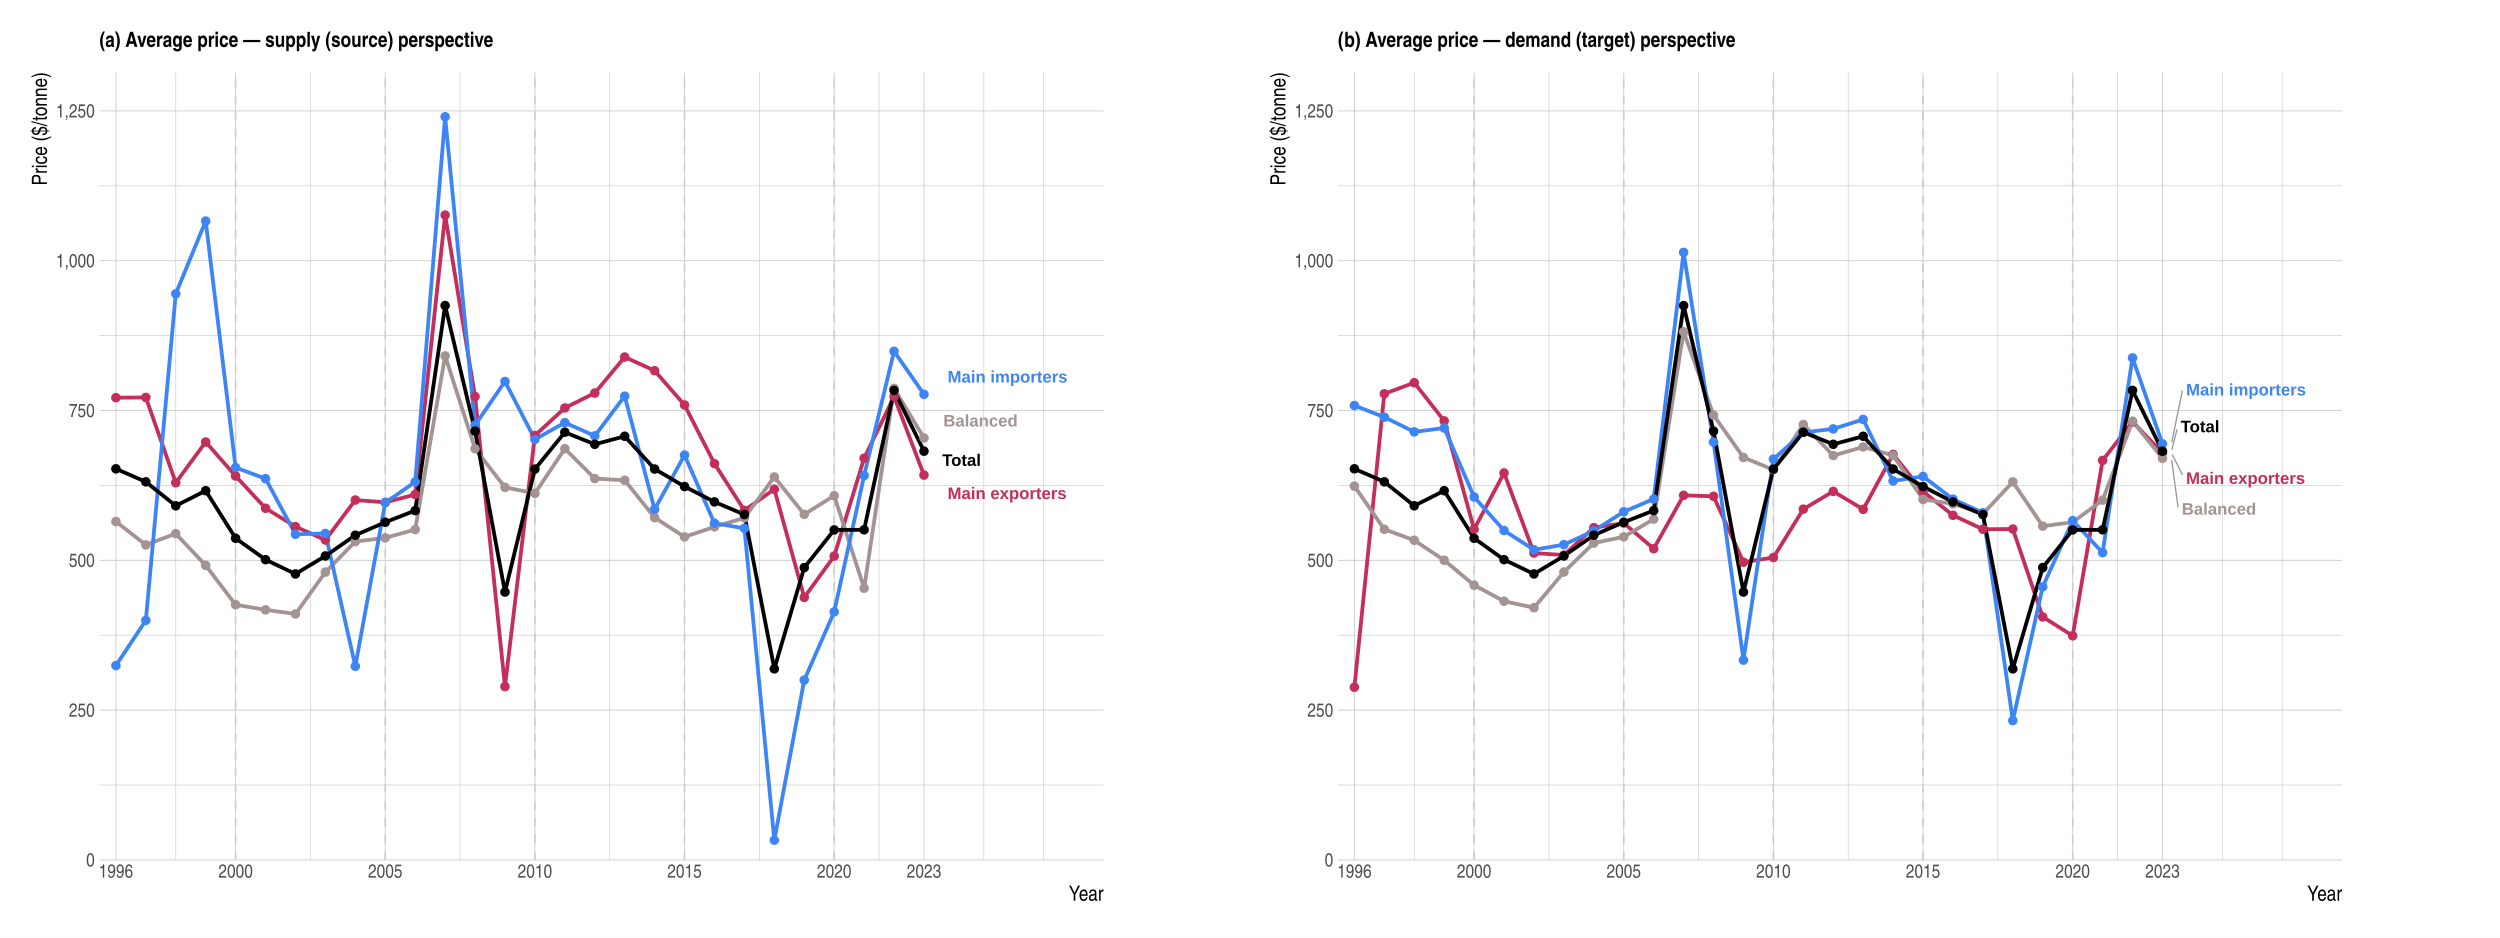
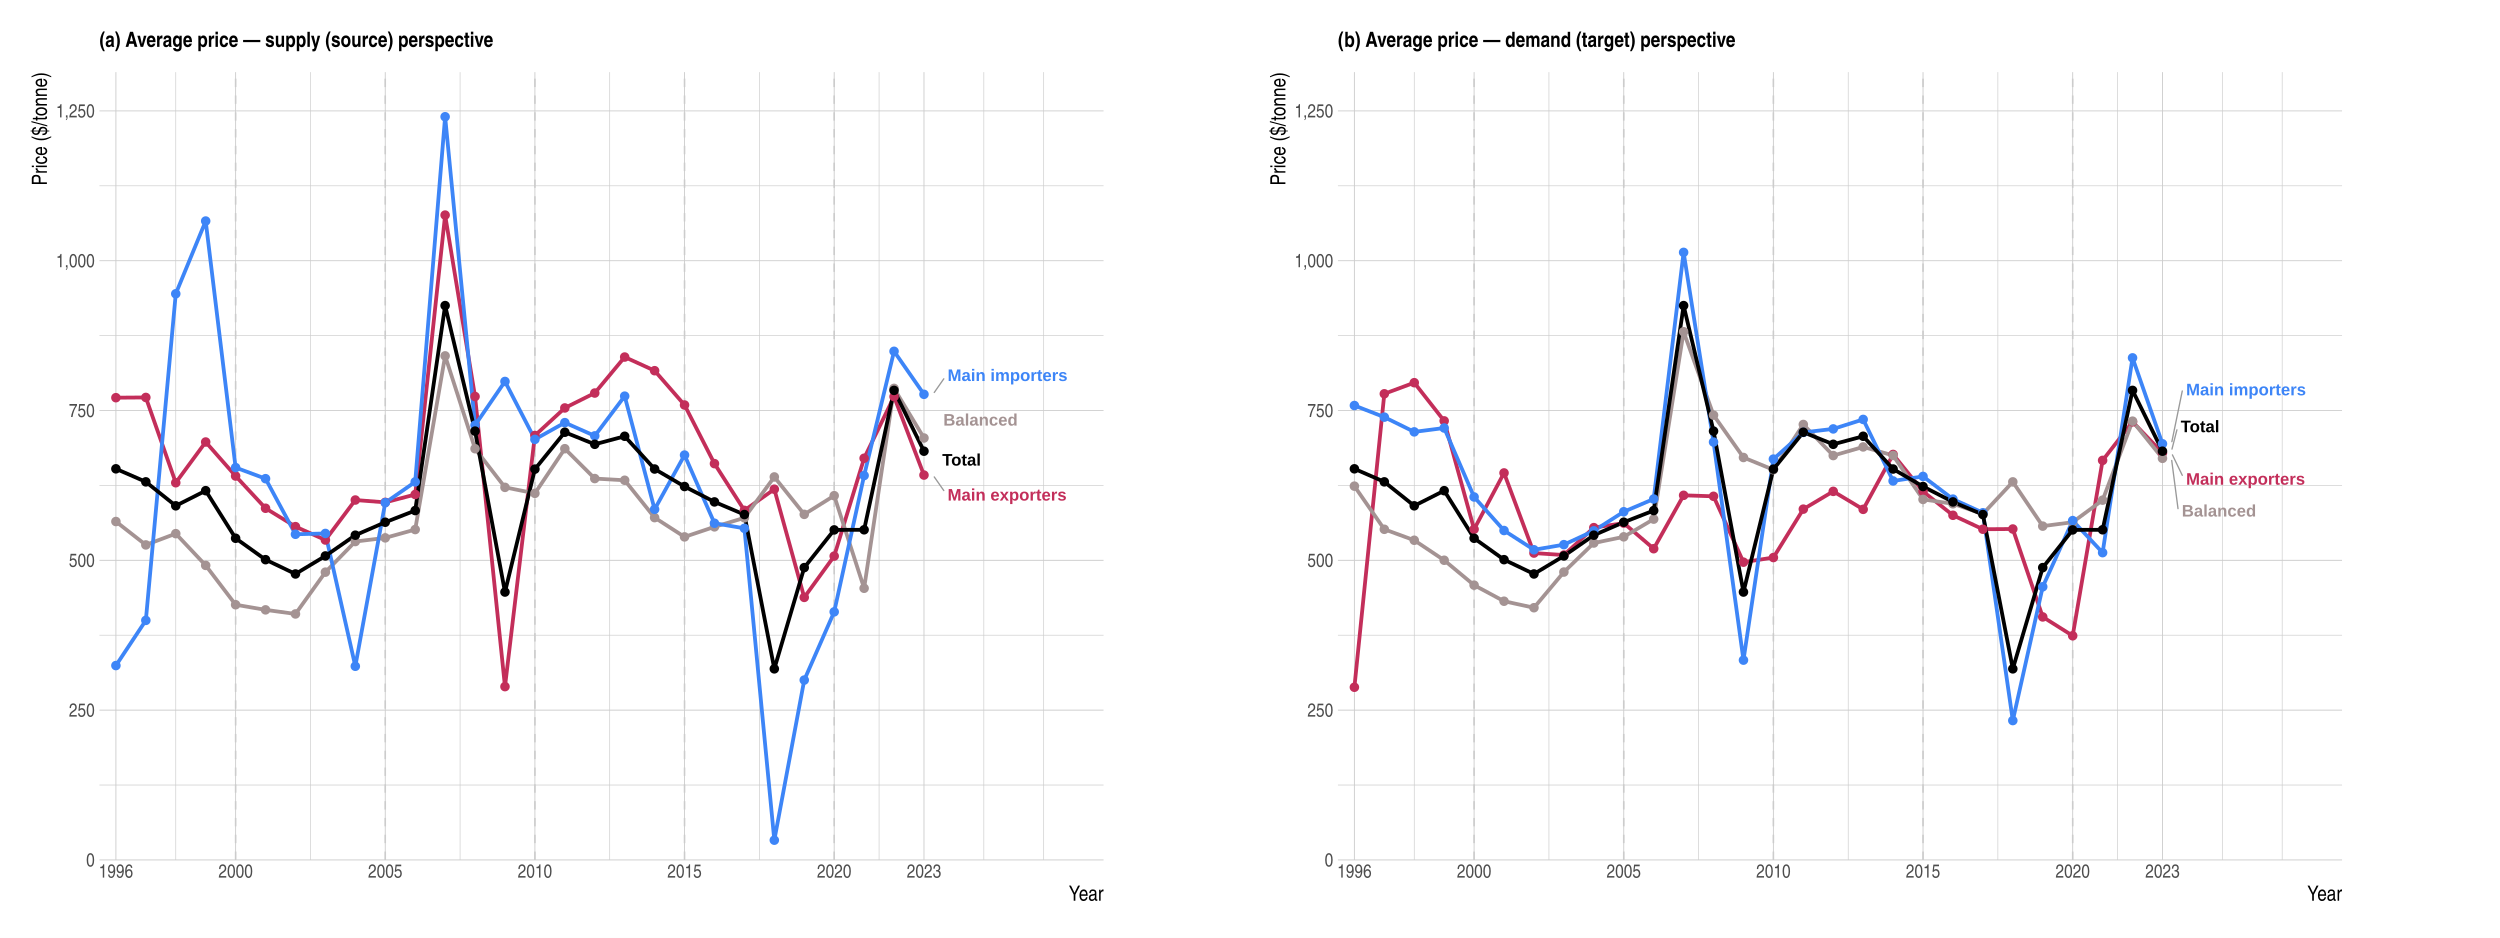
<svg xmlns="http://www.w3.org/2000/svg" class="svglite" width="1190.40pt" height="446.40pt" viewBox="0 0 1190.40 446.40">
  <defs>
    <style type="text/css">
    .svglite line, .svglite polyline, .svglite polygon, .svglite path, .svglite rect, .svglite circle {
      fill: none;
      stroke: #000000;
      stroke-linecap: round;
      stroke-linejoin: round;
      stroke-miterlimit: 10.00;
    }
    .svglite text {
      white-space: pre;
    }
  </style>
  </defs>
  <rect width="100%" height="100%" style="stroke: none; fill: #FFFFFF;" />
  <defs>
    <clipPath id="cpMC4wMHwxMTkwLjQwfDAuMDB8NDQ2LjQw">
      <rect x="0.00" y="0.00" width="1190.40" height="446.40" />
    </clipPath>
  </defs>
  <g clip-path="url(#cpMC4wMHwxMTkwLjQwfDAuMDB8NDQ2LjQw)">
    <rect x="0.00" y="0.00" width="1190.40" height="446.40" style="stroke-width: 1.07; stroke: #FFFFFF; fill: #FFFFFF;" />
  </g>
  <defs>
    <clipPath id="cpNDcuMzV8MTExNS4xOHwzNC4zNnw0MDkuNDY=">
      <rect x="47.35" y="34.36" width="1067.83" height="375.10" />
    </clipPath>
  </defs>
  <g clip-path="url(#cpNDcuMzV8MTExNS4xOHwzNC4zNnw0MDkuNDY=)">
</g>
  <g clip-path="url(#cpMC4wMHwxMTkwLjQwfDAuMDB8NDQ2LjQw)">
</g>
  <defs>
    <clipPath id="cpNS40OHw1OTUuMjB8NS40OHw0NDAuOTI=">
      <rect x="5.48" y="5.48" width="589.72" height="435.44" />
    </clipPath>
  </defs>
  <g clip-path="url(#cpNS40OHw1OTUuMjB8NS40OHw0NDAuOTI=)">
</g>
  <g clip-path="url(#cpMC4wMHwxMTkwLjQwfDAuMDB8NDQ2LjQw)">
</g>
  <defs>
    <clipPath id="cpNTk1LjIwfDExODQuOTJ8NS40OHw0NDAuOTI=">
      <rect x="595.20" y="5.48" width="589.72" height="435.44" />
    </clipPath>
  </defs>
  <g clip-path="url(#cpNTk1LjIwfDExODQuOTJ8NS40OHw0NDAuOTI=)">
</g>
  <g clip-path="url(#cpMC4wMHwxMTkwLjQwfDAuMDB8NDQ2LjQw)">
    <polyline points="47.35,373.80 525.46,373.80 " style="stroke-width: 0.32; stroke: #CCCCCC; stroke-linecap: butt;" />
    <polyline points="47.35,302.46 525.46,302.46 " style="stroke-width: 0.32; stroke: #CCCCCC; stroke-linecap: butt;" />
    <polyline points="47.35,231.13 525.46,231.13 " style="stroke-width: 0.32; stroke: #CCCCCC; stroke-linecap: butt;" />
    <polyline points="47.35,159.80 525.46,159.80 " style="stroke-width: 0.32; stroke: #CCCCCC; stroke-linecap: butt;" />
    <polyline points="47.35,88.47 525.46,88.47 " style="stroke-width: 0.32; stroke: #CCCCCC; stroke-linecap: butt;" />
    <polyline points="83.69,409.46 83.69,34.36 " style="stroke-width: 0.32; stroke: #CCCCCC; stroke-linecap: butt;" />
    <polyline points="147.82,409.46 147.82,34.36 " style="stroke-width: 0.32; stroke: #CCCCCC; stroke-linecap: butt;" />
    <polyline points="219.07,409.46 219.07,34.36 " style="stroke-width: 0.32; stroke: #CCCCCC; stroke-linecap: butt;" />
    <polyline points="290.32,409.46 290.32,34.36 " style="stroke-width: 0.32; stroke: #CCCCCC; stroke-linecap: butt;" />
    <polyline points="361.58,409.46 361.58,34.36 " style="stroke-width: 0.32; stroke: #CCCCCC; stroke-linecap: butt;" />
    <polyline points="418.58,409.46 418.58,34.36 " style="stroke-width: 0.32; stroke: #CCCCCC; stroke-linecap: butt;" />
    <polyline points="468.46,409.46 468.46,34.36 " style="stroke-width: 0.32; stroke: #CCCCCC; stroke-linecap: butt;" />
    <polyline points="496.96,409.46 496.96,34.36 " style="stroke-width: 0.32; stroke: #CCCCCC; stroke-linecap: butt;" />
    <polyline points="47.35,409.46 525.46,409.46 " style="stroke-width: 0.43; stroke: #CCCCCC; stroke-linecap: butt;" />
    <polyline points="47.35,338.13 525.46,338.13 " style="stroke-width: 0.43; stroke: #CCCCCC; stroke-linecap: butt;" />
    <polyline points="47.35,266.80 525.46,266.80 " style="stroke-width: 0.43; stroke: #CCCCCC; stroke-linecap: butt;" />
    <polyline points="47.35,195.47 525.46,195.47 " style="stroke-width: 0.43; stroke: #CCCCCC; stroke-linecap: butt;" />
    <polyline points="47.35,124.14 525.46,124.14 " style="stroke-width: 0.43; stroke: #CCCCCC; stroke-linecap: butt;" />
    <polyline points="47.35,52.80 525.46,52.80 " style="stroke-width: 0.43; stroke: #CCCCCC; stroke-linecap: butt;" />
    <polyline points="55.19,409.46 55.19,34.36 " style="stroke-width: 0.43; stroke: #CCCCCC; stroke-linecap: butt;" />
    <polyline points="112.19,409.46 112.19,34.36 " style="stroke-width: 0.43; stroke: #CCCCCC; stroke-linecap: butt;" />
    <polyline points="183.44,409.46 183.44,34.36 " style="stroke-width: 0.43; stroke: #CCCCCC; stroke-linecap: butt;" />
    <polyline points="254.70,409.46 254.70,34.36 " style="stroke-width: 0.43; stroke: #CCCCCC; stroke-linecap: butt;" />
    <polyline points="325.95,409.46 325.95,34.36 " style="stroke-width: 0.43; stroke: #CCCCCC; stroke-linecap: butt;" />
    <polyline points="397.21,409.46 397.21,34.36 " style="stroke-width: 0.43; stroke: #CCCCCC; stroke-linecap: butt;" />
    <polyline points="439.96,409.46 439.96,34.36 " style="stroke-width: 0.43; stroke: #CCCCCC; stroke-linecap: butt;" />
    <line x1="112.19" y1="409.46" x2="112.19" y2="34.36" style="stroke-width: 0.75; stroke: #CCCCCC; stroke-dasharray: 4.00,4.00; stroke-linecap: butt;" />
    <line x1="183.44" y1="409.46" x2="183.44" y2="34.36" style="stroke-width: 0.75; stroke: #CCCCCC; stroke-dasharray: 4.00,4.00; stroke-linecap: butt;" />
    <line x1="254.70" y1="409.46" x2="254.70" y2="34.36" style="stroke-width: 0.75; stroke: #CCCCCC; stroke-dasharray: 4.00,4.00; stroke-linecap: butt;" />
    <line x1="325.95" y1="409.46" x2="325.95" y2="34.36" style="stroke-width: 0.75; stroke: #CCCCCC; stroke-dasharray: 4.00,4.00; stroke-linecap: butt;" />
    <line x1="397.21" y1="409.46" x2="397.21" y2="34.36" style="stroke-width: 0.75; stroke: #CCCCCC; stroke-dasharray: 4.00,4.00; stroke-linecap: butt;" />
    <polyline points="55.19,189.36 69.44,189.25 83.69,229.86 97.94,210.47 112.19,226.67 126.44,242.01 140.69,250.76 154.94,257.13 169.19,238.09 183.44,239.21 197.70,235.46 211.95,102.42 226.20,188.80 240.45,326.94 254.70,207.36 268.95,194.25 283.20,187.15 297.45,170.01 311.70,176.51 325.95,192.85 340.20,220.76 354.45,243.02 368.70,232.94 382.95,284.45 397.21,264.80 411.46,218.20 425.71,188.87 439.96,226.21 " style="stroke-width: 1.81; stroke: #C32E5A; stroke-linecap: butt;" />
    <polyline points="55.19,248.33 69.44,259.47 83.69,254.10 97.94,269.22 112.19,287.95 126.44,290.39 140.69,292.34 154.94,272.44 169.19,257.86 183.44,256.11 197.70,252.15 211.95,169.45 226.20,213.66 240.45,232.06 254.70,234.91 268.95,213.65 283.20,227.87 297.45,228.68 311.70,246.47 325.95,255.65 340.20,250.87 354.45,246.57 368.70,227.10 382.95,244.92 397.21,236.02 411.46,280.11 425.71,184.93 439.96,208.56 " style="stroke-width: 1.81; stroke: #A49393; stroke-linecap: butt;" />
    <polyline points="55.19,316.91 69.44,295.40 83.69,139.89 97.94,105.25 112.19,222.64 126.44,227.93 140.69,254.40 154.94,254.01 169.19,317.25 183.44,239.35 197.70,229.46 211.95,55.59 226.20,202.44 240.45,181.64 254.70,209.22 268.95,201.24 283.20,207.55 297.45,188.63 311.70,242.53 325.95,216.69 340.20,249.15 354.45,251.56 368.70,400.06 382.95,323.82 397.21,291.34 411.46,226.43 425.71,167.28 439.96,187.76 " style="stroke-width: 1.81; stroke: #3D85F7; stroke-linecap: butt;" />
    <polyline points="55.19,223.23 69.44,229.44 83.69,240.85 97.94,233.64 112.19,256.30 126.44,266.49 140.69,273.30 154.94,264.72 169.19,254.84 183.44,248.67 197.70,243.11 211.95,145.51 226.20,205.28 240.45,281.91 254.70,223.38 268.95,205.81 283.20,211.56 297.45,207.73 311.70,223.33 325.95,231.66 340.20,238.99 354.45,245.01 368.70,318.48 382.95,270.27 397.21,252.32 411.46,252.26 425.71,185.89 439.96,214.84 " style="stroke-width: 1.81; stroke-linecap: butt;" />
    <circle cx="55.19" cy="189.36" r="2.27" style="stroke-width: 0.71; stroke: none; fill: #C32E5A;" />
    <circle cx="69.44" cy="189.25" r="2.27" style="stroke-width: 0.71; stroke: none; fill: #C32E5A;" />
    <circle cx="83.69" cy="229.86" r="2.27" style="stroke-width: 0.71; stroke: none; fill: #C32E5A;" />
    <circle cx="97.94" cy="210.47" r="2.27" style="stroke-width: 0.71; stroke: none; fill: #C32E5A;" />
    <circle cx="112.19" cy="226.67" r="2.27" style="stroke-width: 0.71; stroke: none; fill: #C32E5A;" />
    <circle cx="126.44" cy="242.01" r="2.27" style="stroke-width: 0.71; stroke: none; fill: #C32E5A;" />
    <circle cx="140.69" cy="250.76" r="2.27" style="stroke-width: 0.71; stroke: none; fill: #C32E5A;" />
    <circle cx="154.94" cy="257.13" r="2.27" style="stroke-width: 0.71; stroke: none; fill: #C32E5A;" />
    <circle cx="169.19" cy="238.09" r="2.27" style="stroke-width: 0.71; stroke: none; fill: #C32E5A;" />
    <circle cx="183.44" cy="239.21" r="2.27" style="stroke-width: 0.71; stroke: none; fill: #C32E5A;" />
    <circle cx="197.70" cy="235.46" r="2.27" style="stroke-width: 0.71; stroke: none; fill: #C32E5A;" />
    <circle cx="211.95" cy="102.42" r="2.27" style="stroke-width: 0.71; stroke: none; fill: #C32E5A;" />
    <circle cx="226.20" cy="188.80" r="2.27" style="stroke-width: 0.71; stroke: none; fill: #C32E5A;" />
    <circle cx="240.45" cy="326.94" r="2.27" style="stroke-width: 0.71; stroke: none; fill: #C32E5A;" />
    <circle cx="254.70" cy="207.36" r="2.27" style="stroke-width: 0.71; stroke: none; fill: #C32E5A;" />
    <circle cx="268.95" cy="194.25" r="2.27" style="stroke-width: 0.71; stroke: none; fill: #C32E5A;" />
    <circle cx="283.20" cy="187.15" r="2.27" style="stroke-width: 0.71; stroke: none; fill: #C32E5A;" />
    <circle cx="297.45" cy="170.01" r="2.27" style="stroke-width: 0.71; stroke: none; fill: #C32E5A;" />
    <circle cx="311.70" cy="176.51" r="2.27" style="stroke-width: 0.71; stroke: none; fill: #C32E5A;" />
    <circle cx="325.95" cy="192.85" r="2.27" style="stroke-width: 0.71; stroke: none; fill: #C32E5A;" />
    <circle cx="340.20" cy="220.76" r="2.27" style="stroke-width: 0.71; stroke: none; fill: #C32E5A;" />
    <circle cx="354.45" cy="243.02" r="2.27" style="stroke-width: 0.71; stroke: none; fill: #C32E5A;" />
    <circle cx="368.70" cy="232.94" r="2.27" style="stroke-width: 0.71; stroke: none; fill: #C32E5A;" />
    <circle cx="382.95" cy="284.45" r="2.27" style="stroke-width: 0.71; stroke: none; fill: #C32E5A;" />
    <circle cx="397.21" cy="264.80" r="2.27" style="stroke-width: 0.71; stroke: none; fill: #C32E5A;" />
    <circle cx="411.46" cy="218.20" r="2.27" style="stroke-width: 0.71; stroke: none; fill: #C32E5A;" />
    <circle cx="425.71" cy="188.87" r="2.27" style="stroke-width: 0.71; stroke: none; fill: #C32E5A;" />
    <circle cx="439.96" cy="226.21" r="2.27" style="stroke-width: 0.71; stroke: none; fill: #C32E5A;" />
    <circle cx="55.19" cy="248.33" r="2.27" style="stroke-width: 0.71; stroke: none; fill: #A49393;" />
    <circle cx="69.44" cy="259.47" r="2.27" style="stroke-width: 0.71; stroke: none; fill: #A49393;" />
    <circle cx="83.69" cy="254.10" r="2.27" style="stroke-width: 0.71; stroke: none; fill: #A49393;" />
    <circle cx="97.94" cy="269.22" r="2.27" style="stroke-width: 0.71; stroke: none; fill: #A49393;" />
    <circle cx="112.19" cy="287.95" r="2.27" style="stroke-width: 0.71; stroke: none; fill: #A49393;" />
    <circle cx="126.44" cy="290.39" r="2.27" style="stroke-width: 0.71; stroke: none; fill: #A49393;" />
    <circle cx="140.69" cy="292.34" r="2.27" style="stroke-width: 0.71; stroke: none; fill: #A49393;" />
    <circle cx="154.94" cy="272.44" r="2.27" style="stroke-width: 0.71; stroke: none; fill: #A49393;" />
    <circle cx="169.19" cy="257.86" r="2.27" style="stroke-width: 0.71; stroke: none; fill: #A49393;" />
    <circle cx="183.44" cy="256.11" r="2.27" style="stroke-width: 0.71; stroke: none; fill: #A49393;" />
    <circle cx="197.70" cy="252.15" r="2.27" style="stroke-width: 0.71; stroke: none; fill: #A49393;" />
    <circle cx="211.95" cy="169.45" r="2.27" style="stroke-width: 0.71; stroke: none; fill: #A49393;" />
    <circle cx="226.20" cy="213.66" r="2.27" style="stroke-width: 0.71; stroke: none; fill: #A49393;" />
    <circle cx="240.45" cy="232.06" r="2.27" style="stroke-width: 0.71; stroke: none; fill: #A49393;" />
    <circle cx="254.70" cy="234.91" r="2.27" style="stroke-width: 0.71; stroke: none; fill: #A49393;" />
    <circle cx="268.95" cy="213.65" r="2.27" style="stroke-width: 0.71; stroke: none; fill: #A49393;" />
    <circle cx="283.20" cy="227.87" r="2.27" style="stroke-width: 0.71; stroke: none; fill: #A49393;" />
    <circle cx="297.45" cy="228.68" r="2.27" style="stroke-width: 0.71; stroke: none; fill: #A49393;" />
    <circle cx="311.70" cy="246.47" r="2.27" style="stroke-width: 0.71; stroke: none; fill: #A49393;" />
    <circle cx="325.95" cy="255.65" r="2.27" style="stroke-width: 0.71; stroke: none; fill: #A49393;" />
    <circle cx="340.20" cy="250.87" r="2.27" style="stroke-width: 0.71; stroke: none; fill: #A49393;" />
    <circle cx="354.45" cy="246.57" r="2.27" style="stroke-width: 0.71; stroke: none; fill: #A49393;" />
    <circle cx="368.70" cy="227.10" r="2.27" style="stroke-width: 0.71; stroke: none; fill: #A49393;" />
    <circle cx="382.95" cy="244.92" r="2.27" style="stroke-width: 0.71; stroke: none; fill: #A49393;" />
    <circle cx="397.21" cy="236.02" r="2.27" style="stroke-width: 0.71; stroke: none; fill: #A49393;" />
    <circle cx="411.46" cy="280.11" r="2.27" style="stroke-width: 0.71; stroke: none; fill: #A49393;" />
    <circle cx="425.71" cy="184.93" r="2.27" style="stroke-width: 0.71; stroke: none; fill: #A49393;" />
    <circle cx="439.96" cy="208.56" r="2.27" style="stroke-width: 0.71; stroke: none; fill: #A49393;" />
    <circle cx="55.19" cy="316.91" r="2.27" style="stroke-width: 0.71; stroke: none; fill: #3D85F7;" />
    <circle cx="69.44" cy="295.40" r="2.27" style="stroke-width: 0.71; stroke: none; fill: #3D85F7;" />
    <circle cx="83.69" cy="139.89" r="2.27" style="stroke-width: 0.71; stroke: none; fill: #3D85F7;" />
    <circle cx="97.94" cy="105.25" r="2.27" style="stroke-width: 0.71; stroke: none; fill: #3D85F7;" />
    <circle cx="112.19" cy="222.64" r="2.27" style="stroke-width: 0.71; stroke: none; fill: #3D85F7;" />
    <circle cx="126.44" cy="227.93" r="2.27" style="stroke-width: 0.71; stroke: none; fill: #3D85F7;" />
    <circle cx="140.69" cy="254.40" r="2.27" style="stroke-width: 0.71; stroke: none; fill: #3D85F7;" />
    <circle cx="154.94" cy="254.01" r="2.27" style="stroke-width: 0.71; stroke: none; fill: #3D85F7;" />
    <circle cx="169.19" cy="317.25" r="2.27" style="stroke-width: 0.71; stroke: none; fill: #3D85F7;" />
    <circle cx="183.44" cy="239.35" r="2.27" style="stroke-width: 0.71; stroke: none; fill: #3D85F7;" />
    <circle cx="197.70" cy="229.46" r="2.27" style="stroke-width: 0.71; stroke: none; fill: #3D85F7;" />
    <circle cx="211.95" cy="55.59" r="2.27" style="stroke-width: 0.71; stroke: none; fill: #3D85F7;" />
    <circle cx="226.20" cy="202.44" r="2.27" style="stroke-width: 0.71; stroke: none; fill: #3D85F7;" />
    <circle cx="240.45" cy="181.64" r="2.27" style="stroke-width: 0.71; stroke: none; fill: #3D85F7;" />
    <circle cx="254.70" cy="209.22" r="2.27" style="stroke-width: 0.71; stroke: none; fill: #3D85F7;" />
    <circle cx="268.95" cy="201.24" r="2.27" style="stroke-width: 0.71; stroke: none; fill: #3D85F7;" />
    <circle cx="283.20" cy="207.55" r="2.27" style="stroke-width: 0.71; stroke: none; fill: #3D85F7;" />
    <circle cx="297.45" cy="188.63" r="2.27" style="stroke-width: 0.71; stroke: none; fill: #3D85F7;" />
    <circle cx="311.70" cy="242.53" r="2.27" style="stroke-width: 0.71; stroke: none; fill: #3D85F7;" />
    <circle cx="325.95" cy="216.69" r="2.27" style="stroke-width: 0.71; stroke: none; fill: #3D85F7;" />
    <circle cx="340.20" cy="249.15" r="2.27" style="stroke-width: 0.71; stroke: none; fill: #3D85F7;" />
    <circle cx="354.45" cy="251.56" r="2.27" style="stroke-width: 0.71; stroke: none; fill: #3D85F7;" />
    <circle cx="368.70" cy="400.06" r="2.27" style="stroke-width: 0.71; stroke: none; fill: #3D85F7;" />
    <circle cx="382.95" cy="323.82" r="2.27" style="stroke-width: 0.71; stroke: none; fill: #3D85F7;" />
    <circle cx="397.21" cy="291.34" r="2.27" style="stroke-width: 0.71; stroke: none; fill: #3D85F7;" />
    <circle cx="411.46" cy="226.43" r="2.27" style="stroke-width: 0.71; stroke: none; fill: #3D85F7;" />
    <circle cx="425.71" cy="167.28" r="2.27" style="stroke-width: 0.71; stroke: none; fill: #3D85F7;" />
    <circle cx="439.96" cy="187.76" r="2.27" style="stroke-width: 0.71; stroke: none; fill: #3D85F7;" />
    <circle cx="55.19" cy="223.23" r="2.27" style="stroke-width: 0.71; stroke: none; fill: #000000;" />
    <circle cx="69.44" cy="229.44" r="2.27" style="stroke-width: 0.71; stroke: none; fill: #000000;" />
    <circle cx="83.69" cy="240.85" r="2.27" style="stroke-width: 0.71; stroke: none; fill: #000000;" />
    <circle cx="97.94" cy="233.64" r="2.27" style="stroke-width: 0.71; stroke: none; fill: #000000;" />
    <circle cx="112.19" cy="256.30" r="2.27" style="stroke-width: 0.71; stroke: none; fill: #000000;" />
    <circle cx="126.44" cy="266.49" r="2.27" style="stroke-width: 0.71; stroke: none; fill: #000000;" />
    <circle cx="140.69" cy="273.30" r="2.27" style="stroke-width: 0.71; stroke: none; fill: #000000;" />
    <circle cx="154.94" cy="264.72" r="2.27" style="stroke-width: 0.71; stroke: none; fill: #000000;" />
    <circle cx="169.19" cy="254.84" r="2.27" style="stroke-width: 0.71; stroke: none; fill: #000000;" />
    <circle cx="183.44" cy="248.67" r="2.27" style="stroke-width: 0.71; stroke: none; fill: #000000;" />
    <circle cx="197.70" cy="243.11" r="2.27" style="stroke-width: 0.71; stroke: none; fill: #000000;" />
    <circle cx="211.95" cy="145.51" r="2.27" style="stroke-width: 0.71; stroke: none; fill: #000000;" />
    <circle cx="226.20" cy="205.28" r="2.27" style="stroke-width: 0.71; stroke: none; fill: #000000;" />
    <circle cx="240.45" cy="281.91" r="2.27" style="stroke-width: 0.71; stroke: none; fill: #000000;" />
    <circle cx="254.70" cy="223.38" r="2.27" style="stroke-width: 0.71; stroke: none; fill: #000000;" />
    <circle cx="268.95" cy="205.81" r="2.27" style="stroke-width: 0.71; stroke: none; fill: #000000;" />
    <circle cx="283.20" cy="211.56" r="2.27" style="stroke-width: 0.71; stroke: none; fill: #000000;" />
    <circle cx="297.45" cy="207.73" r="2.27" style="stroke-width: 0.71; stroke: none; fill: #000000;" />
    <circle cx="311.70" cy="223.33" r="2.27" style="stroke-width: 0.71; stroke: none; fill: #000000;" />
    <circle cx="325.95" cy="231.66" r="2.27" style="stroke-width: 0.71; stroke: none; fill: #000000;" />
    <circle cx="340.20" cy="238.99" r="2.27" style="stroke-width: 0.71; stroke: none; fill: #000000;" />
    <circle cx="354.45" cy="245.01" r="2.27" style="stroke-width: 0.71; stroke: none; fill: #000000;" />
    <circle cx="368.70" cy="318.48" r="2.27" style="stroke-width: 0.71; stroke: none; fill: #000000;" />
    <circle cx="382.95" cy="270.27" r="2.27" style="stroke-width: 0.71; stroke: none; fill: #000000;" />
    <circle cx="397.21" cy="252.32" r="2.27" style="stroke-width: 0.71; stroke: none; fill: #000000;" />
    <circle cx="411.46" cy="252.26" r="2.27" style="stroke-width: 0.71; stroke: none; fill: #000000;" />
    <circle cx="425.71" cy="185.89" r="2.27" style="stroke-width: 0.71; stroke: none; fill: #000000;" />
    <circle cx="439.96" cy="214.84" r="2.27" style="stroke-width: 0.71; stroke: none; fill: #000000;" />
-     <text x="451.19" y="237.62" style="font-size: 7.97px; font-weight: bold;fill: #C32E5A; font-family: &quot;Liberation Sans&quot;;" textLength="67.92px" lengthAdjust="spacingAndGlyphs">Main exporters</text>
-     <text x="449.16" y="203.08" style="font-size: 7.97px; font-weight: bold;fill: #A49393; font-family: &quot;Liberation Sans&quot;;" textLength="41.00px" lengthAdjust="spacingAndGlyphs">Balanced</text>
-     <text x="451.19" y="182.15" style="font-size: 7.97px; font-weight: bold;fill: #3D85F7; font-family: &quot;Liberation Sans&quot;;" textLength="68.41px" lengthAdjust="spacingAndGlyphs">Main importers</text>
-     <text x="448.64" y="221.84" style="font-size: 7.97px; font-weight: bold; font-family: &quot;Liberation Sans&quot;;" textLength="21.74px" lengthAdjust="spacingAndGlyphs">Total</text>
+     <line x1="449.39" y1="233.58" x2="444.86" y2="227.10" style="stroke-width: 0.64; stroke: #999999;" />
+     <line x1="449.39" y1="180.38" x2="444.86" y2="186.87" style="stroke-width: 0.64; stroke: #999999;" />
+     <text x="451.19" y="238.35" style="font-size: 7.97px; font-weight: bold;fill: #C32E5A; font-family: &quot;Liberation Sans&quot;;" textLength="67.92px" lengthAdjust="spacingAndGlyphs">Main exporters</text>
+     <text x="449.16" y="202.66" style="font-size: 7.97px; font-weight: bold;fill: #A49393; font-family: &quot;Liberation Sans&quot;;" textLength="41.00px" lengthAdjust="spacingAndGlyphs">Balanced</text>
+     <text x="451.19" y="181.42" style="font-size: 7.97px; font-weight: bold;fill: #3D85F7; font-family: &quot;Liberation Sans&quot;;" textLength="68.41px" lengthAdjust="spacingAndGlyphs">Main importers</text>
+     <text x="448.64" y="221.69" style="font-size: 7.97px; font-weight: bold; font-family: &quot;Liberation Sans&quot;;" textLength="21.74px" lengthAdjust="spacingAndGlyphs">Total</text>
    <text x="45.11" y="412.56" text-anchor="end" style="font-size: 9.00px;fill: #4D4D4D; font-family: &quot;Liberation Sans Narrow&quot;;" textLength="4.10px" lengthAdjust="spacingAndGlyphs">0</text>
    <text x="45.11" y="341.23" text-anchor="end" style="font-size: 9.00px;fill: #4D4D4D; font-family: &quot;Liberation Sans Narrow&quot;;" textLength="12.31px" lengthAdjust="spacingAndGlyphs">250</text>
    <text x="45.11" y="269.89" text-anchor="end" style="font-size: 9.00px;fill: #4D4D4D; font-family: &quot;Liberation Sans Narrow&quot;;" textLength="12.31px" lengthAdjust="spacingAndGlyphs">500</text>
    <text x="45.11" y="198.56" text-anchor="end" style="font-size: 9.00px;fill: #4D4D4D; font-family: &quot;Liberation Sans Narrow&quot;;" textLength="12.31px" lengthAdjust="spacingAndGlyphs">750</text>
    <text x="45.11" y="127.23" text-anchor="end" style="font-size: 9.00px;fill: #4D4D4D; font-family: &quot;Liberation Sans Narrow&quot;;" textLength="18.47px" lengthAdjust="spacingAndGlyphs">1,000</text>
    <text x="45.11" y="55.90" text-anchor="end" style="font-size: 9.00px;fill: #4D4D4D; font-family: &quot;Liberation Sans Narrow&quot;;" textLength="18.47px" lengthAdjust="spacingAndGlyphs">1,250</text>
    <text x="55.19" y="417.89" text-anchor="middle" style="font-size: 9.00px;fill: #4D4D4D; font-family: &quot;Liberation Sans Narrow&quot;;" textLength="16.42px" lengthAdjust="spacingAndGlyphs">1996</text>
    <text x="112.19" y="417.89" text-anchor="middle" style="font-size: 9.00px;fill: #4D4D4D; font-family: &quot;Liberation Sans Narrow&quot;;" textLength="16.42px" lengthAdjust="spacingAndGlyphs">2000</text>
    <text x="183.44" y="417.89" text-anchor="middle" style="font-size: 9.00px;fill: #4D4D4D; font-family: &quot;Liberation Sans Narrow&quot;;" textLength="16.42px" lengthAdjust="spacingAndGlyphs">2005</text>
    <text x="254.70" y="417.89" text-anchor="middle" style="font-size: 9.00px;fill: #4D4D4D; font-family: &quot;Liberation Sans Narrow&quot;;" textLength="16.42px" lengthAdjust="spacingAndGlyphs">2010</text>
    <text x="325.95" y="417.89" text-anchor="middle" style="font-size: 9.00px;fill: #4D4D4D; font-family: &quot;Liberation Sans Narrow&quot;;" textLength="16.42px" lengthAdjust="spacingAndGlyphs">2015</text>
    <text x="397.21" y="417.89" text-anchor="middle" style="font-size: 9.00px;fill: #4D4D4D; font-family: &quot;Liberation Sans Narrow&quot;;" textLength="16.42px" lengthAdjust="spacingAndGlyphs">2020</text>
    <text x="439.96" y="417.89" text-anchor="middle" style="font-size: 9.00px;fill: #4D4D4D; font-family: &quot;Liberation Sans Narrow&quot;;" textLength="16.42px" lengthAdjust="spacingAndGlyphs">2023</text>
    <text x="525.46" y="428.88" text-anchor="end" style="font-size: 10.00px; font-family: &quot;Liberation Sans Narrow&quot;;" textLength="16.57px" lengthAdjust="spacingAndGlyphs">Year</text>
    <text transform="translate(22.33,34.36) rotate(-90)" text-anchor="end" style="font-size: 10.00px; font-family: &quot;Liberation Sans Narrow&quot;;" textLength="53.78px" lengthAdjust="spacingAndGlyphs">Price ($/tonne)</text>
    <text x="47.35" y="22.33" style="font-size: 10.00px; font-weight: bold; font-family: &quot;Liberation Sans Narrow&quot;;" textLength="187.61px" lengthAdjust="spacingAndGlyphs">(a) Average price — supply (source) perspective</text>
    <polyline points="637.07,373.80 1115.18,373.80 " style="stroke-width: 0.32; stroke: #CCCCCC; stroke-linecap: butt;" />
    <polyline points="637.07,302.46 1115.18,302.46 " style="stroke-width: 0.32; stroke: #CCCCCC; stroke-linecap: butt;" />
    <polyline points="637.07,231.13 1115.18,231.13 " style="stroke-width: 0.32; stroke: #CCCCCC; stroke-linecap: butt;" />
    <polyline points="637.07,159.80 1115.18,159.80 " style="stroke-width: 0.32; stroke: #CCCCCC; stroke-linecap: butt;" />
    <polyline points="637.07,88.47 1115.18,88.47 " style="stroke-width: 0.32; stroke: #CCCCCC; stroke-linecap: butt;" />
    <polyline points="673.41,409.46 673.41,34.36 " style="stroke-width: 0.32; stroke: #CCCCCC; stroke-linecap: butt;" />
    <polyline points="737.54,409.46 737.54,34.36 " style="stroke-width: 0.32; stroke: #CCCCCC; stroke-linecap: butt;" />
    <polyline points="808.79,409.46 808.79,34.36 " style="stroke-width: 0.32; stroke: #CCCCCC; stroke-linecap: butt;" />
    <polyline points="880.05,409.46 880.05,34.36 " style="stroke-width: 0.32; stroke: #CCCCCC; stroke-linecap: butt;" />
    <polyline points="951.30,409.46 951.30,34.36 " style="stroke-width: 0.32; stroke: #CCCCCC; stroke-linecap: butt;" />
    <polyline points="1008.30,409.46 1008.30,34.36 " style="stroke-width: 0.32; stroke: #CCCCCC; stroke-linecap: butt;" />
    <polyline points="1058.18,409.46 1058.18,34.36 " style="stroke-width: 0.32; stroke: #CCCCCC; stroke-linecap: butt;" />
    <polyline points="1086.68,409.46 1086.68,34.36 " style="stroke-width: 0.32; stroke: #CCCCCC; stroke-linecap: butt;" />
    <polyline points="637.07,409.46 1115.18,409.46 " style="stroke-width: 0.43; stroke: #CCCCCC; stroke-linecap: butt;" />
    <polyline points="637.07,338.13 1115.18,338.13 " style="stroke-width: 0.43; stroke: #CCCCCC; stroke-linecap: butt;" />
    <polyline points="637.07,266.80 1115.18,266.80 " style="stroke-width: 0.43; stroke: #CCCCCC; stroke-linecap: butt;" />
    <polyline points="637.07,195.47 1115.18,195.47 " style="stroke-width: 0.43; stroke: #CCCCCC; stroke-linecap: butt;" />
    <polyline points="637.07,124.14 1115.18,124.14 " style="stroke-width: 0.43; stroke: #CCCCCC; stroke-linecap: butt;" />
    <polyline points="637.07,52.80 1115.18,52.80 " style="stroke-width: 0.43; stroke: #CCCCCC; stroke-linecap: butt;" />
    <polyline points="644.91,409.46 644.91,34.36 " style="stroke-width: 0.43; stroke: #CCCCCC; stroke-linecap: butt;" />
    <polyline points="701.91,409.46 701.91,34.36 " style="stroke-width: 0.43; stroke: #CCCCCC; stroke-linecap: butt;" />
    <polyline points="773.16,409.46 773.16,34.36 " style="stroke-width: 0.43; stroke: #CCCCCC; stroke-linecap: butt;" />
    <polyline points="844.42,409.46 844.42,34.36 " style="stroke-width: 0.43; stroke: #CCCCCC; stroke-linecap: butt;" />
    <polyline points="915.67,409.46 915.67,34.36 " style="stroke-width: 0.43; stroke: #CCCCCC; stroke-linecap: butt;" />
    <polyline points="986.93,409.46 986.93,34.36 " style="stroke-width: 0.43; stroke: #CCCCCC; stroke-linecap: butt;" />
    <polyline points="1029.68,409.46 1029.68,34.36 " style="stroke-width: 0.43; stroke: #CCCCCC; stroke-linecap: butt;" />
    <line x1="701.91" y1="409.46" x2="701.91" y2="34.36" style="stroke-width: 0.75; stroke: #CCCCCC; stroke-dasharray: 4.00,4.00; stroke-linecap: butt;" />
    <line x1="773.16" y1="409.46" x2="773.16" y2="34.36" style="stroke-width: 0.75; stroke: #CCCCCC; stroke-dasharray: 4.00,4.00; stroke-linecap: butt;" />
    <line x1="844.42" y1="409.46" x2="844.42" y2="34.36" style="stroke-width: 0.75; stroke: #CCCCCC; stroke-dasharray: 4.00,4.00; stroke-linecap: butt;" />
    <line x1="915.67" y1="409.46" x2="915.67" y2="34.36" style="stroke-width: 0.75; stroke: #CCCCCC; stroke-dasharray: 4.00,4.00; stroke-linecap: butt;" />
    <line x1="986.93" y1="409.46" x2="986.93" y2="34.36" style="stroke-width: 0.75; stroke: #CCCCCC; stroke-dasharray: 4.00,4.00; stroke-linecap: butt;" />
    <polyline points="644.91,327.24 659.16,187.51 673.41,182.22 687.66,200.41 701.91,252.01 716.16,225.19 730.41,263.35 744.66,264.29 758.91,251.24 773.16,249.08 787.42,261.27 801.67,235.85 815.92,236.32 830.17,267.69 844.42,265.48 858.67,242.43 872.92,233.97 887.17,242.53 901.42,216.39 915.67,234.02 929.92,245.36 944.17,252.00 958.42,251.89 972.67,293.76 986.93,302.73 1001.18,219.22 1015.43,200.87 1029.68,215.65 " style="stroke-width: 1.81; stroke: #C32E5A; stroke-linecap: butt;" />
    <polyline points="644.91,231.48 659.16,252.03 673.41,257.25 687.66,266.77 701.91,278.63 716.16,286.28 730.41,289.37 744.66,272.39 758.91,258.56 773.16,255.62 787.42,247.19 801.67,157.96 815.92,197.67 830.17,217.84 844.42,223.68 858.67,202.12 872.92,216.92 887.17,212.81 901.42,216.87 915.67,237.80 929.92,239.89 944.17,244.71 958.42,229.45 972.67,250.52 986.93,248.64 1001.18,238.15 1015.43,200.54 1029.68,218.24 " style="stroke-width: 1.81; stroke: #A49393; stroke-linecap: butt;" />
    <polyline points="644.91,193.09 659.16,198.63 673.41,205.64 687.66,203.80 701.91,236.64 716.16,252.61 730.41,261.78 744.66,259.34 758.91,252.76 773.16,243.67 787.42,237.60 801.67,120.17 815.92,210.49 830.17,314.33 844.42,218.61 858.67,205.90 872.92,204.23 887.17,199.71 901.42,229.01 915.67,226.85 929.92,237.66 944.17,244.16 958.42,343.10 972.67,279.40 986.93,247.90 1001.18,263.15 1015.43,170.40 1029.68,211.32 " style="stroke-width: 1.81; stroke: #3D85F7; stroke-linecap: butt;" />
    <polyline points="644.91,223.23 659.16,229.44 673.41,240.85 687.66,233.64 701.91,256.30 716.16,266.49 730.41,273.30 744.66,264.72 758.91,254.84 773.16,248.67 787.42,243.11 801.67,145.51 815.92,205.28 830.17,281.91 844.42,223.38 858.67,205.81 872.92,211.56 887.17,207.73 901.42,223.33 915.67,231.66 929.92,238.99 944.17,245.01 958.42,318.48 972.67,270.27 986.93,252.32 1001.18,252.26 1015.43,185.89 1029.68,214.84 " style="stroke-width: 1.81; stroke-linecap: butt;" />
    <circle cx="644.91" cy="327.24" r="2.27" style="stroke-width: 0.71; stroke: none; fill: #C32E5A;" />
    <circle cx="659.16" cy="187.51" r="2.27" style="stroke-width: 0.71; stroke: none; fill: #C32E5A;" />
    <circle cx="673.41" cy="182.22" r="2.27" style="stroke-width: 0.71; stroke: none; fill: #C32E5A;" />
    <circle cx="687.66" cy="200.41" r="2.27" style="stroke-width: 0.71; stroke: none; fill: #C32E5A;" />
    <circle cx="701.91" cy="252.01" r="2.27" style="stroke-width: 0.71; stroke: none; fill: #C32E5A;" />
    <circle cx="716.16" cy="225.19" r="2.27" style="stroke-width: 0.71; stroke: none; fill: #C32E5A;" />
    <circle cx="730.41" cy="263.35" r="2.27" style="stroke-width: 0.71; stroke: none; fill: #C32E5A;" />
    <circle cx="744.66" cy="264.29" r="2.27" style="stroke-width: 0.71; stroke: none; fill: #C32E5A;" />
    <circle cx="758.91" cy="251.24" r="2.27" style="stroke-width: 0.71; stroke: none; fill: #C32E5A;" />
    <circle cx="773.16" cy="249.08" r="2.27" style="stroke-width: 0.71; stroke: none; fill: #C32E5A;" />
    <circle cx="787.42" cy="261.27" r="2.27" style="stroke-width: 0.71; stroke: none; fill: #C32E5A;" />
    <circle cx="801.67" cy="235.85" r="2.27" style="stroke-width: 0.71; stroke: none; fill: #C32E5A;" />
    <circle cx="815.92" cy="236.32" r="2.27" style="stroke-width: 0.71; stroke: none; fill: #C32E5A;" />
    <circle cx="830.17" cy="267.69" r="2.27" style="stroke-width: 0.71; stroke: none; fill: #C32E5A;" />
    <circle cx="844.42" cy="265.48" r="2.27" style="stroke-width: 0.71; stroke: none; fill: #C32E5A;" />
    <circle cx="858.67" cy="242.43" r="2.27" style="stroke-width: 0.71; stroke: none; fill: #C32E5A;" />
    <circle cx="872.92" cy="233.97" r="2.27" style="stroke-width: 0.71; stroke: none; fill: #C32E5A;" />
    <circle cx="887.17" cy="242.53" r="2.27" style="stroke-width: 0.71; stroke: none; fill: #C32E5A;" />
    <circle cx="901.42" cy="216.39" r="2.27" style="stroke-width: 0.71; stroke: none; fill: #C32E5A;" />
    <circle cx="915.67" cy="234.02" r="2.27" style="stroke-width: 0.71; stroke: none; fill: #C32E5A;" />
    <circle cx="929.92" cy="245.36" r="2.27" style="stroke-width: 0.71; stroke: none; fill: #C32E5A;" />
    <circle cx="944.17" cy="252.00" r="2.27" style="stroke-width: 0.71; stroke: none; fill: #C32E5A;" />
    <circle cx="958.42" cy="251.89" r="2.27" style="stroke-width: 0.71; stroke: none; fill: #C32E5A;" />
    <circle cx="972.67" cy="293.76" r="2.27" style="stroke-width: 0.71; stroke: none; fill: #C32E5A;" />
    <circle cx="986.93" cy="302.73" r="2.27" style="stroke-width: 0.71; stroke: none; fill: #C32E5A;" />
    <circle cx="1001.18" cy="219.22" r="2.27" style="stroke-width: 0.71; stroke: none; fill: #C32E5A;" />
    <circle cx="1015.43" cy="200.87" r="2.27" style="stroke-width: 0.71; stroke: none; fill: #C32E5A;" />
    <circle cx="1029.68" cy="215.65" r="2.27" style="stroke-width: 0.71; stroke: none; fill: #C32E5A;" />
    <circle cx="644.91" cy="231.48" r="2.27" style="stroke-width: 0.71; stroke: none; fill: #A49393;" />
    <circle cx="659.16" cy="252.03" r="2.27" style="stroke-width: 0.71; stroke: none; fill: #A49393;" />
    <circle cx="673.41" cy="257.25" r="2.27" style="stroke-width: 0.71; stroke: none; fill: #A49393;" />
    <circle cx="687.66" cy="266.77" r="2.27" style="stroke-width: 0.71; stroke: none; fill: #A49393;" />
    <circle cx="701.91" cy="278.63" r="2.27" style="stroke-width: 0.71; stroke: none; fill: #A49393;" />
    <circle cx="716.16" cy="286.28" r="2.27" style="stroke-width: 0.71; stroke: none; fill: #A49393;" />
    <circle cx="730.41" cy="289.37" r="2.27" style="stroke-width: 0.71; stroke: none; fill: #A49393;" />
    <circle cx="744.66" cy="272.39" r="2.27" style="stroke-width: 0.71; stroke: none; fill: #A49393;" />
    <circle cx="758.91" cy="258.56" r="2.27" style="stroke-width: 0.71; stroke: none; fill: #A49393;" />
    <circle cx="773.16" cy="255.62" r="2.27" style="stroke-width: 0.71; stroke: none; fill: #A49393;" />
    <circle cx="787.42" cy="247.19" r="2.27" style="stroke-width: 0.71; stroke: none; fill: #A49393;" />
    <circle cx="801.67" cy="157.96" r="2.27" style="stroke-width: 0.71; stroke: none; fill: #A49393;" />
    <circle cx="815.92" cy="197.67" r="2.27" style="stroke-width: 0.71; stroke: none; fill: #A49393;" />
    <circle cx="830.17" cy="217.84" r="2.27" style="stroke-width: 0.71; stroke: none; fill: #A49393;" />
    <circle cx="844.42" cy="223.68" r="2.27" style="stroke-width: 0.71; stroke: none; fill: #A49393;" />
    <circle cx="858.67" cy="202.12" r="2.27" style="stroke-width: 0.71; stroke: none; fill: #A49393;" />
    <circle cx="872.92" cy="216.92" r="2.27" style="stroke-width: 0.71; stroke: none; fill: #A49393;" />
    <circle cx="887.17" cy="212.81" r="2.27" style="stroke-width: 0.71; stroke: none; fill: #A49393;" />
    <circle cx="901.42" cy="216.87" r="2.27" style="stroke-width: 0.71; stroke: none; fill: #A49393;" />
    <circle cx="915.67" cy="237.80" r="2.27" style="stroke-width: 0.71; stroke: none; fill: #A49393;" />
    <circle cx="929.92" cy="239.89" r="2.27" style="stroke-width: 0.71; stroke: none; fill: #A49393;" />
    <circle cx="944.17" cy="244.71" r="2.27" style="stroke-width: 0.71; stroke: none; fill: #A49393;" />
    <circle cx="958.42" cy="229.45" r="2.27" style="stroke-width: 0.71; stroke: none; fill: #A49393;" />
    <circle cx="972.67" cy="250.52" r="2.27" style="stroke-width: 0.71; stroke: none; fill: #A49393;" />
    <circle cx="986.93" cy="248.64" r="2.27" style="stroke-width: 0.71; stroke: none; fill: #A49393;" />
    <circle cx="1001.18" cy="238.15" r="2.27" style="stroke-width: 0.71; stroke: none; fill: #A49393;" />
    <circle cx="1015.43" cy="200.54" r="2.27" style="stroke-width: 0.71; stroke: none; fill: #A49393;" />
    <circle cx="1029.68" cy="218.24" r="2.27" style="stroke-width: 0.71; stroke: none; fill: #A49393;" />
    <circle cx="644.91" cy="193.09" r="2.27" style="stroke-width: 0.71; stroke: none; fill: #3D85F7;" />
    <circle cx="659.16" cy="198.63" r="2.27" style="stroke-width: 0.71; stroke: none; fill: #3D85F7;" />
    <circle cx="673.41" cy="205.64" r="2.27" style="stroke-width: 0.71; stroke: none; fill: #3D85F7;" />
    <circle cx="687.66" cy="203.80" r="2.27" style="stroke-width: 0.71; stroke: none; fill: #3D85F7;" />
    <circle cx="701.91" cy="236.64" r="2.27" style="stroke-width: 0.71; stroke: none; fill: #3D85F7;" />
    <circle cx="716.16" cy="252.61" r="2.27" style="stroke-width: 0.71; stroke: none; fill: #3D85F7;" />
    <circle cx="730.41" cy="261.78" r="2.27" style="stroke-width: 0.71; stroke: none; fill: #3D85F7;" />
    <circle cx="744.66" cy="259.34" r="2.27" style="stroke-width: 0.71; stroke: none; fill: #3D85F7;" />
    <circle cx="758.91" cy="252.76" r="2.27" style="stroke-width: 0.71; stroke: none; fill: #3D85F7;" />
    <circle cx="773.16" cy="243.67" r="2.27" style="stroke-width: 0.71; stroke: none; fill: #3D85F7;" />
    <circle cx="787.42" cy="237.60" r="2.27" style="stroke-width: 0.71; stroke: none; fill: #3D85F7;" />
    <circle cx="801.67" cy="120.17" r="2.27" style="stroke-width: 0.71; stroke: none; fill: #3D85F7;" />
    <circle cx="815.92" cy="210.49" r="2.27" style="stroke-width: 0.71; stroke: none; fill: #3D85F7;" />
    <circle cx="830.17" cy="314.33" r="2.27" style="stroke-width: 0.71; stroke: none; fill: #3D85F7;" />
    <circle cx="844.42" cy="218.61" r="2.27" style="stroke-width: 0.71; stroke: none; fill: #3D85F7;" />
    <circle cx="858.67" cy="205.90" r="2.27" style="stroke-width: 0.71; stroke: none; fill: #3D85F7;" />
    <circle cx="872.92" cy="204.23" r="2.27" style="stroke-width: 0.71; stroke: none; fill: #3D85F7;" />
    <circle cx="887.17" cy="199.71" r="2.27" style="stroke-width: 0.71; stroke: none; fill: #3D85F7;" />
    <circle cx="901.42" cy="229.01" r="2.27" style="stroke-width: 0.71; stroke: none; fill: #3D85F7;" />
    <circle cx="915.67" cy="226.85" r="2.27" style="stroke-width: 0.71; stroke: none; fill: #3D85F7;" />
    <circle cx="929.92" cy="237.66" r="2.27" style="stroke-width: 0.71; stroke: none; fill: #3D85F7;" />
    <circle cx="944.17" cy="244.16" r="2.27" style="stroke-width: 0.71; stroke: none; fill: #3D85F7;" />
    <circle cx="958.42" cy="343.10" r="2.27" style="stroke-width: 0.71; stroke: none; fill: #3D85F7;" />
    <circle cx="972.67" cy="279.40" r="2.27" style="stroke-width: 0.71; stroke: none; fill: #3D85F7;" />
    <circle cx="986.93" cy="247.90" r="2.27" style="stroke-width: 0.71; stroke: none; fill: #3D85F7;" />
    <circle cx="1001.18" cy="263.15" r="2.27" style="stroke-width: 0.71; stroke: none; fill: #3D85F7;" />
    <circle cx="1015.43" cy="170.40" r="2.27" style="stroke-width: 0.71; stroke: none; fill: #3D85F7;" />
    <circle cx="1029.68" cy="211.32" r="2.27" style="stroke-width: 0.71; stroke: none; fill: #3D85F7;" />
    <circle cx="644.91" cy="223.23" r="2.27" style="stroke-width: 0.71; stroke: none; fill: #000000;" />
    <circle cx="659.16" cy="229.44" r="2.27" style="stroke-width: 0.71; stroke: none; fill: #000000;" />
    <circle cx="673.41" cy="240.85" r="2.27" style="stroke-width: 0.71; stroke: none; fill: #000000;" />
    <circle cx="687.66" cy="233.64" r="2.27" style="stroke-width: 0.71; stroke: none; fill: #000000;" />
    <circle cx="701.91" cy="256.30" r="2.27" style="stroke-width: 0.71; stroke: none; fill: #000000;" />
    <circle cx="716.16" cy="266.49" r="2.27" style="stroke-width: 0.71; stroke: none; fill: #000000;" />
    <circle cx="730.41" cy="273.30" r="2.27" style="stroke-width: 0.71; stroke: none; fill: #000000;" />
    <circle cx="744.66" cy="264.72" r="2.27" style="stroke-width: 0.71; stroke: none; fill: #000000;" />
    <circle cx="758.91" cy="254.84" r="2.27" style="stroke-width: 0.71; stroke: none; fill: #000000;" />
    <circle cx="773.16" cy="248.67" r="2.27" style="stroke-width: 0.71; stroke: none; fill: #000000;" />
    <circle cx="787.42" cy="243.11" r="2.27" style="stroke-width: 0.71; stroke: none; fill: #000000;" />
    <circle cx="801.67" cy="145.51" r="2.27" style="stroke-width: 0.71; stroke: none; fill: #000000;" />
    <circle cx="815.92" cy="205.28" r="2.27" style="stroke-width: 0.71; stroke: none; fill: #000000;" />
    <circle cx="830.17" cy="281.91" r="2.27" style="stroke-width: 0.71; stroke: none; fill: #000000;" />
    <circle cx="844.42" cy="223.38" r="2.27" style="stroke-width: 0.71; stroke: none; fill: #000000;" />
    <circle cx="858.67" cy="205.81" r="2.27" style="stroke-width: 0.71; stroke: none; fill: #000000;" />
    <circle cx="872.92" cy="211.56" r="2.27" style="stroke-width: 0.71; stroke: none; fill: #000000;" />
    <circle cx="887.17" cy="207.73" r="2.27" style="stroke-width: 0.71; stroke: none; fill: #000000;" />
    <circle cx="901.42" cy="223.33" r="2.27" style="stroke-width: 0.71; stroke: none; fill: #000000;" />
    <circle cx="915.67" cy="231.66" r="2.27" style="stroke-width: 0.71; stroke: none; fill: #000000;" />
    <circle cx="929.92" cy="238.99" r="2.27" style="stroke-width: 0.71; stroke: none; fill: #000000;" />
    <circle cx="944.17" cy="245.01" r="2.27" style="stroke-width: 0.71; stroke: none; fill: #000000;" />
    <circle cx="958.42" cy="318.48" r="2.27" style="stroke-width: 0.71; stroke: none; fill: #000000;" />
    <circle cx="972.67" cy="270.27" r="2.27" style="stroke-width: 0.71; stroke: none; fill: #000000;" />
    <circle cx="986.93" cy="252.32" r="2.27" style="stroke-width: 0.71; stroke: none; fill: #000000;" />
    <circle cx="1001.18" cy="252.26" r="2.27" style="stroke-width: 0.71; stroke: none; fill: #000000;" />
    <circle cx="1015.43" cy="185.89" r="2.27" style="stroke-width: 0.71; stroke: none; fill: #000000;" />
    <circle cx="1029.68" cy="214.84" r="2.27" style="stroke-width: 0.71; stroke: none; fill: #000000;" />
-     <line x1="1039.11" y1="225.91" x2="1034.43" y2="216.60" style="stroke-width: 0.64; stroke: #999999;" />
-     <line x1="1037.08" y1="241.25" x2="1034.09" y2="219.26" style="stroke-width: 0.64; stroke: #999999;" />
-     <line x1="1039.11" y1="186.22" x2="1034.16" y2="210.31" style="stroke-width: 0.64; stroke: #999999;" />
-     <line x1="1036.56" y1="204.70" x2="1034.21" y2="213.84" style="stroke-width: 0.64; stroke: #999999;" />
-     <text x="1040.91" y="230.43" style="font-size: 7.97px; font-weight: bold;fill: #C32E5A; font-family: &quot;Liberation Sans&quot;;" textLength="67.92px" lengthAdjust="spacingAndGlyphs">Main exporters</text>
-     <text x="1038.88" y="245.06" style="font-size: 7.97px; font-weight: bold;fill: #A49393; font-family: &quot;Liberation Sans&quot;;" textLength="41.00px" lengthAdjust="spacingAndGlyphs">Balanced</text>
-     <text x="1040.91" y="188.29" style="font-size: 7.97px; font-weight: bold;fill: #3D85F7; font-family: &quot;Liberation Sans&quot;;" textLength="68.41px" lengthAdjust="spacingAndGlyphs">Main importers</text>
-     <text x="1038.36" y="205.82" style="font-size: 7.97px; font-weight: bold; font-family: &quot;Liberation Sans&quot;;" textLength="21.74px" lengthAdjust="spacingAndGlyphs">Total</text>
+     <line x1="1039.11" y1="226.32" x2="1034.42" y2="216.60" style="stroke-width: 0.64; stroke: #999999;" />
+     <line x1="1037.08" y1="242.19" x2="1034.09" y2="219.26" style="stroke-width: 0.64; stroke: #999999;" />
+     <line x1="1039.11" y1="186.17" x2="1034.16" y2="210.31" style="stroke-width: 0.64; stroke: #999999;" />
+     <line x1="1036.56" y1="204.68" x2="1034.21" y2="213.84" style="stroke-width: 0.64; stroke: #999999;" />
+     <text x="1040.91" y="230.80" style="font-size: 7.97px; font-weight: bold;fill: #C32E5A; font-family: &quot;Liberation Sans&quot;;" textLength="67.92px" lengthAdjust="spacingAndGlyphs">Main exporters</text>
+     <text x="1038.88" y="245.97" style="font-size: 7.97px; font-weight: bold;fill: #A49393; font-family: &quot;Liberation Sans&quot;;" textLength="41.00px" lengthAdjust="spacingAndGlyphs">Balanced</text>
+     <text x="1040.91" y="188.24" style="font-size: 7.97px; font-weight: bold;fill: #3D85F7; font-family: &quot;Liberation Sans&quot;;" textLength="68.41px" lengthAdjust="spacingAndGlyphs">Main importers</text>
+     <text x="1038.36" y="205.80" style="font-size: 7.97px; font-weight: bold; font-family: &quot;Liberation Sans&quot;;" textLength="21.74px" lengthAdjust="spacingAndGlyphs">Total</text>
    <text x="634.83" y="412.56" text-anchor="end" style="font-size: 9.00px;fill: #4D4D4D; font-family: &quot;Liberation Sans Narrow&quot;;" textLength="4.10px" lengthAdjust="spacingAndGlyphs">0</text>
    <text x="634.83" y="341.23" text-anchor="end" style="font-size: 9.00px;fill: #4D4D4D; font-family: &quot;Liberation Sans Narrow&quot;;" textLength="12.31px" lengthAdjust="spacingAndGlyphs">250</text>
    <text x="634.83" y="269.89" text-anchor="end" style="font-size: 9.00px;fill: #4D4D4D; font-family: &quot;Liberation Sans Narrow&quot;;" textLength="12.31px" lengthAdjust="spacingAndGlyphs">500</text>
    <text x="634.83" y="198.56" text-anchor="end" style="font-size: 9.00px;fill: #4D4D4D; font-family: &quot;Liberation Sans Narrow&quot;;" textLength="12.31px" lengthAdjust="spacingAndGlyphs">750</text>
    <text x="634.83" y="127.23" text-anchor="end" style="font-size: 9.00px;fill: #4D4D4D; font-family: &quot;Liberation Sans Narrow&quot;;" textLength="18.47px" lengthAdjust="spacingAndGlyphs">1,000</text>
    <text x="634.83" y="55.90" text-anchor="end" style="font-size: 9.00px;fill: #4D4D4D; font-family: &quot;Liberation Sans Narrow&quot;;" textLength="18.47px" lengthAdjust="spacingAndGlyphs">1,250</text>
    <text x="644.91" y="417.89" text-anchor="middle" style="font-size: 9.00px;fill: #4D4D4D; font-family: &quot;Liberation Sans Narrow&quot;;" textLength="16.42px" lengthAdjust="spacingAndGlyphs">1996</text>
    <text x="701.91" y="417.89" text-anchor="middle" style="font-size: 9.00px;fill: #4D4D4D; font-family: &quot;Liberation Sans Narrow&quot;;" textLength="16.42px" lengthAdjust="spacingAndGlyphs">2000</text>
    <text x="773.16" y="417.89" text-anchor="middle" style="font-size: 9.00px;fill: #4D4D4D; font-family: &quot;Liberation Sans Narrow&quot;;" textLength="16.42px" lengthAdjust="spacingAndGlyphs">2005</text>
    <text x="844.42" y="417.89" text-anchor="middle" style="font-size: 9.00px;fill: #4D4D4D; font-family: &quot;Liberation Sans Narrow&quot;;" textLength="16.42px" lengthAdjust="spacingAndGlyphs">2010</text>
    <text x="915.67" y="417.89" text-anchor="middle" style="font-size: 9.00px;fill: #4D4D4D; font-family: &quot;Liberation Sans Narrow&quot;;" textLength="16.42px" lengthAdjust="spacingAndGlyphs">2015</text>
    <text x="986.93" y="417.89" text-anchor="middle" style="font-size: 9.00px;fill: #4D4D4D; font-family: &quot;Liberation Sans Narrow&quot;;" textLength="16.42px" lengthAdjust="spacingAndGlyphs">2020</text>
    <text x="1029.68" y="417.89" text-anchor="middle" style="font-size: 9.00px;fill: #4D4D4D; font-family: &quot;Liberation Sans Narrow&quot;;" textLength="16.42px" lengthAdjust="spacingAndGlyphs">2023</text>
    <text x="1115.18" y="428.88" text-anchor="end" style="font-size: 10.00px; font-family: &quot;Liberation Sans Narrow&quot;;" textLength="16.57px" lengthAdjust="spacingAndGlyphs">Year</text>
    <text transform="translate(612.05,34.36) rotate(-90)" text-anchor="end" style="font-size: 10.00px; font-family: &quot;Liberation Sans Narrow&quot;;" textLength="53.78px" lengthAdjust="spacingAndGlyphs">Price ($/tonne)</text>
    <text x="637.07" y="22.33" style="font-size: 10.00px; font-weight: bold; font-family: &quot;Liberation Sans Narrow&quot;;" textLength="188.96px" lengthAdjust="spacingAndGlyphs">(b) Average price — demand (target) perspective</text>
  </g>
</svg>
